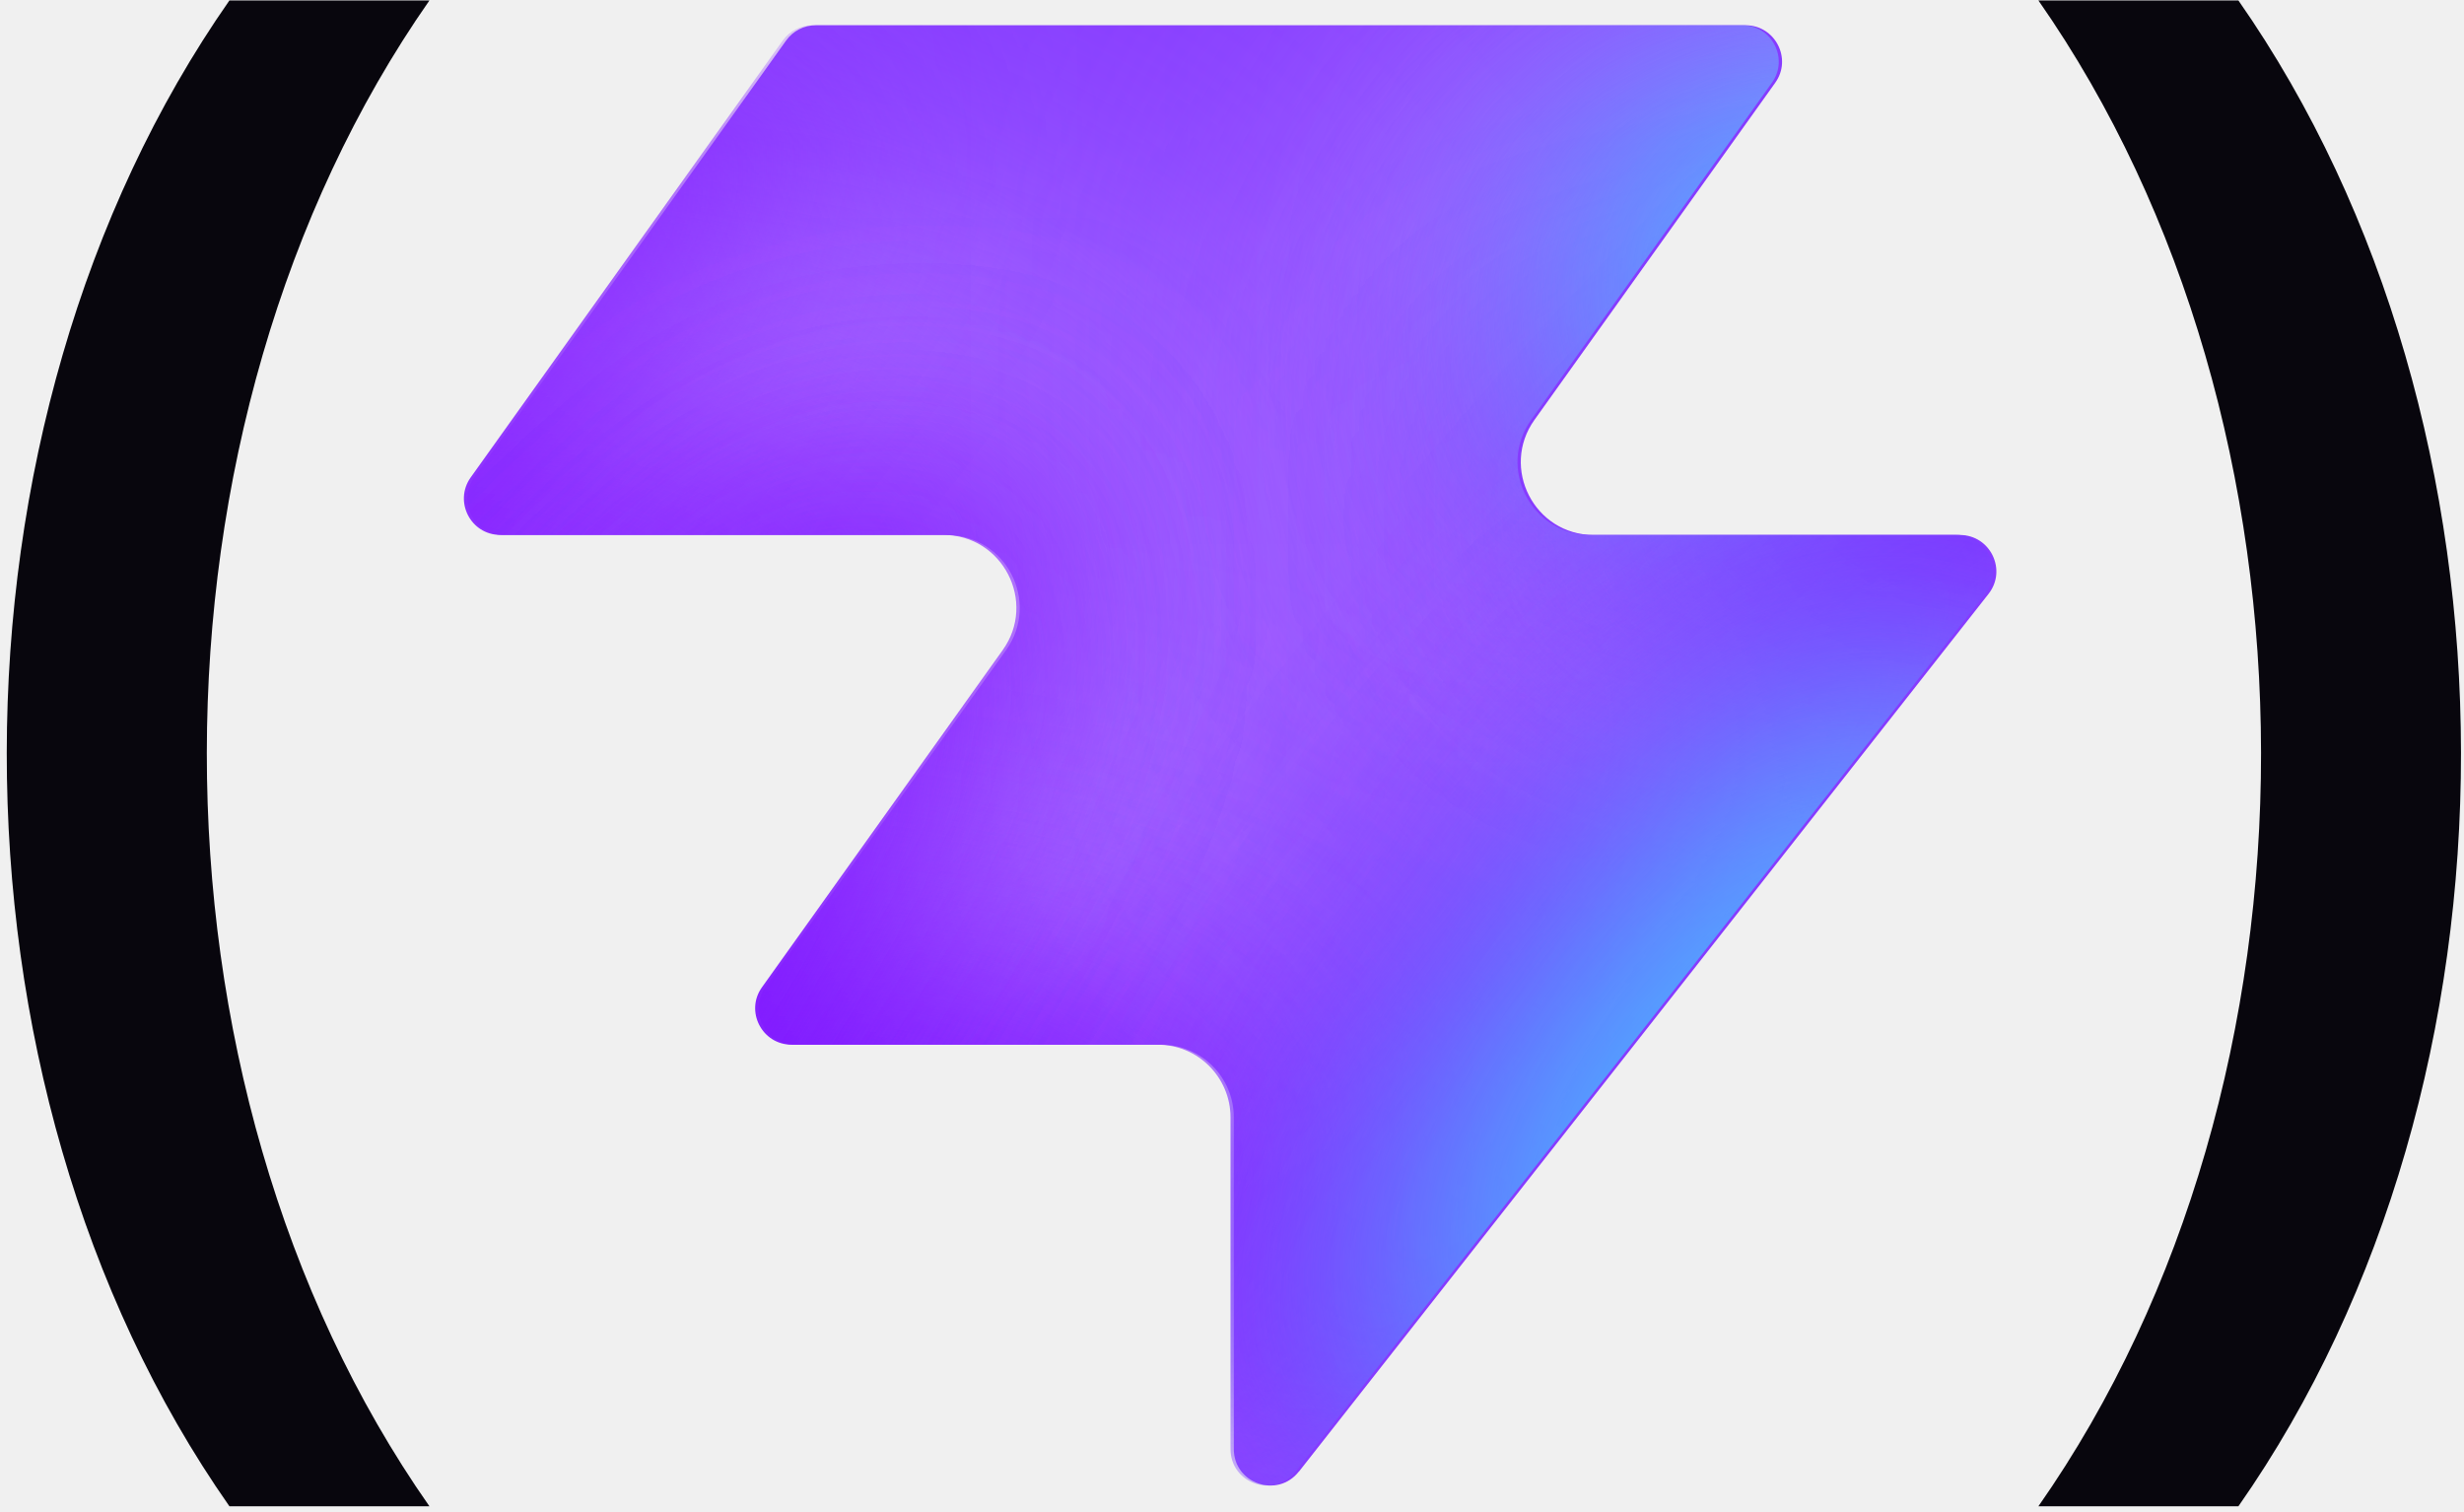
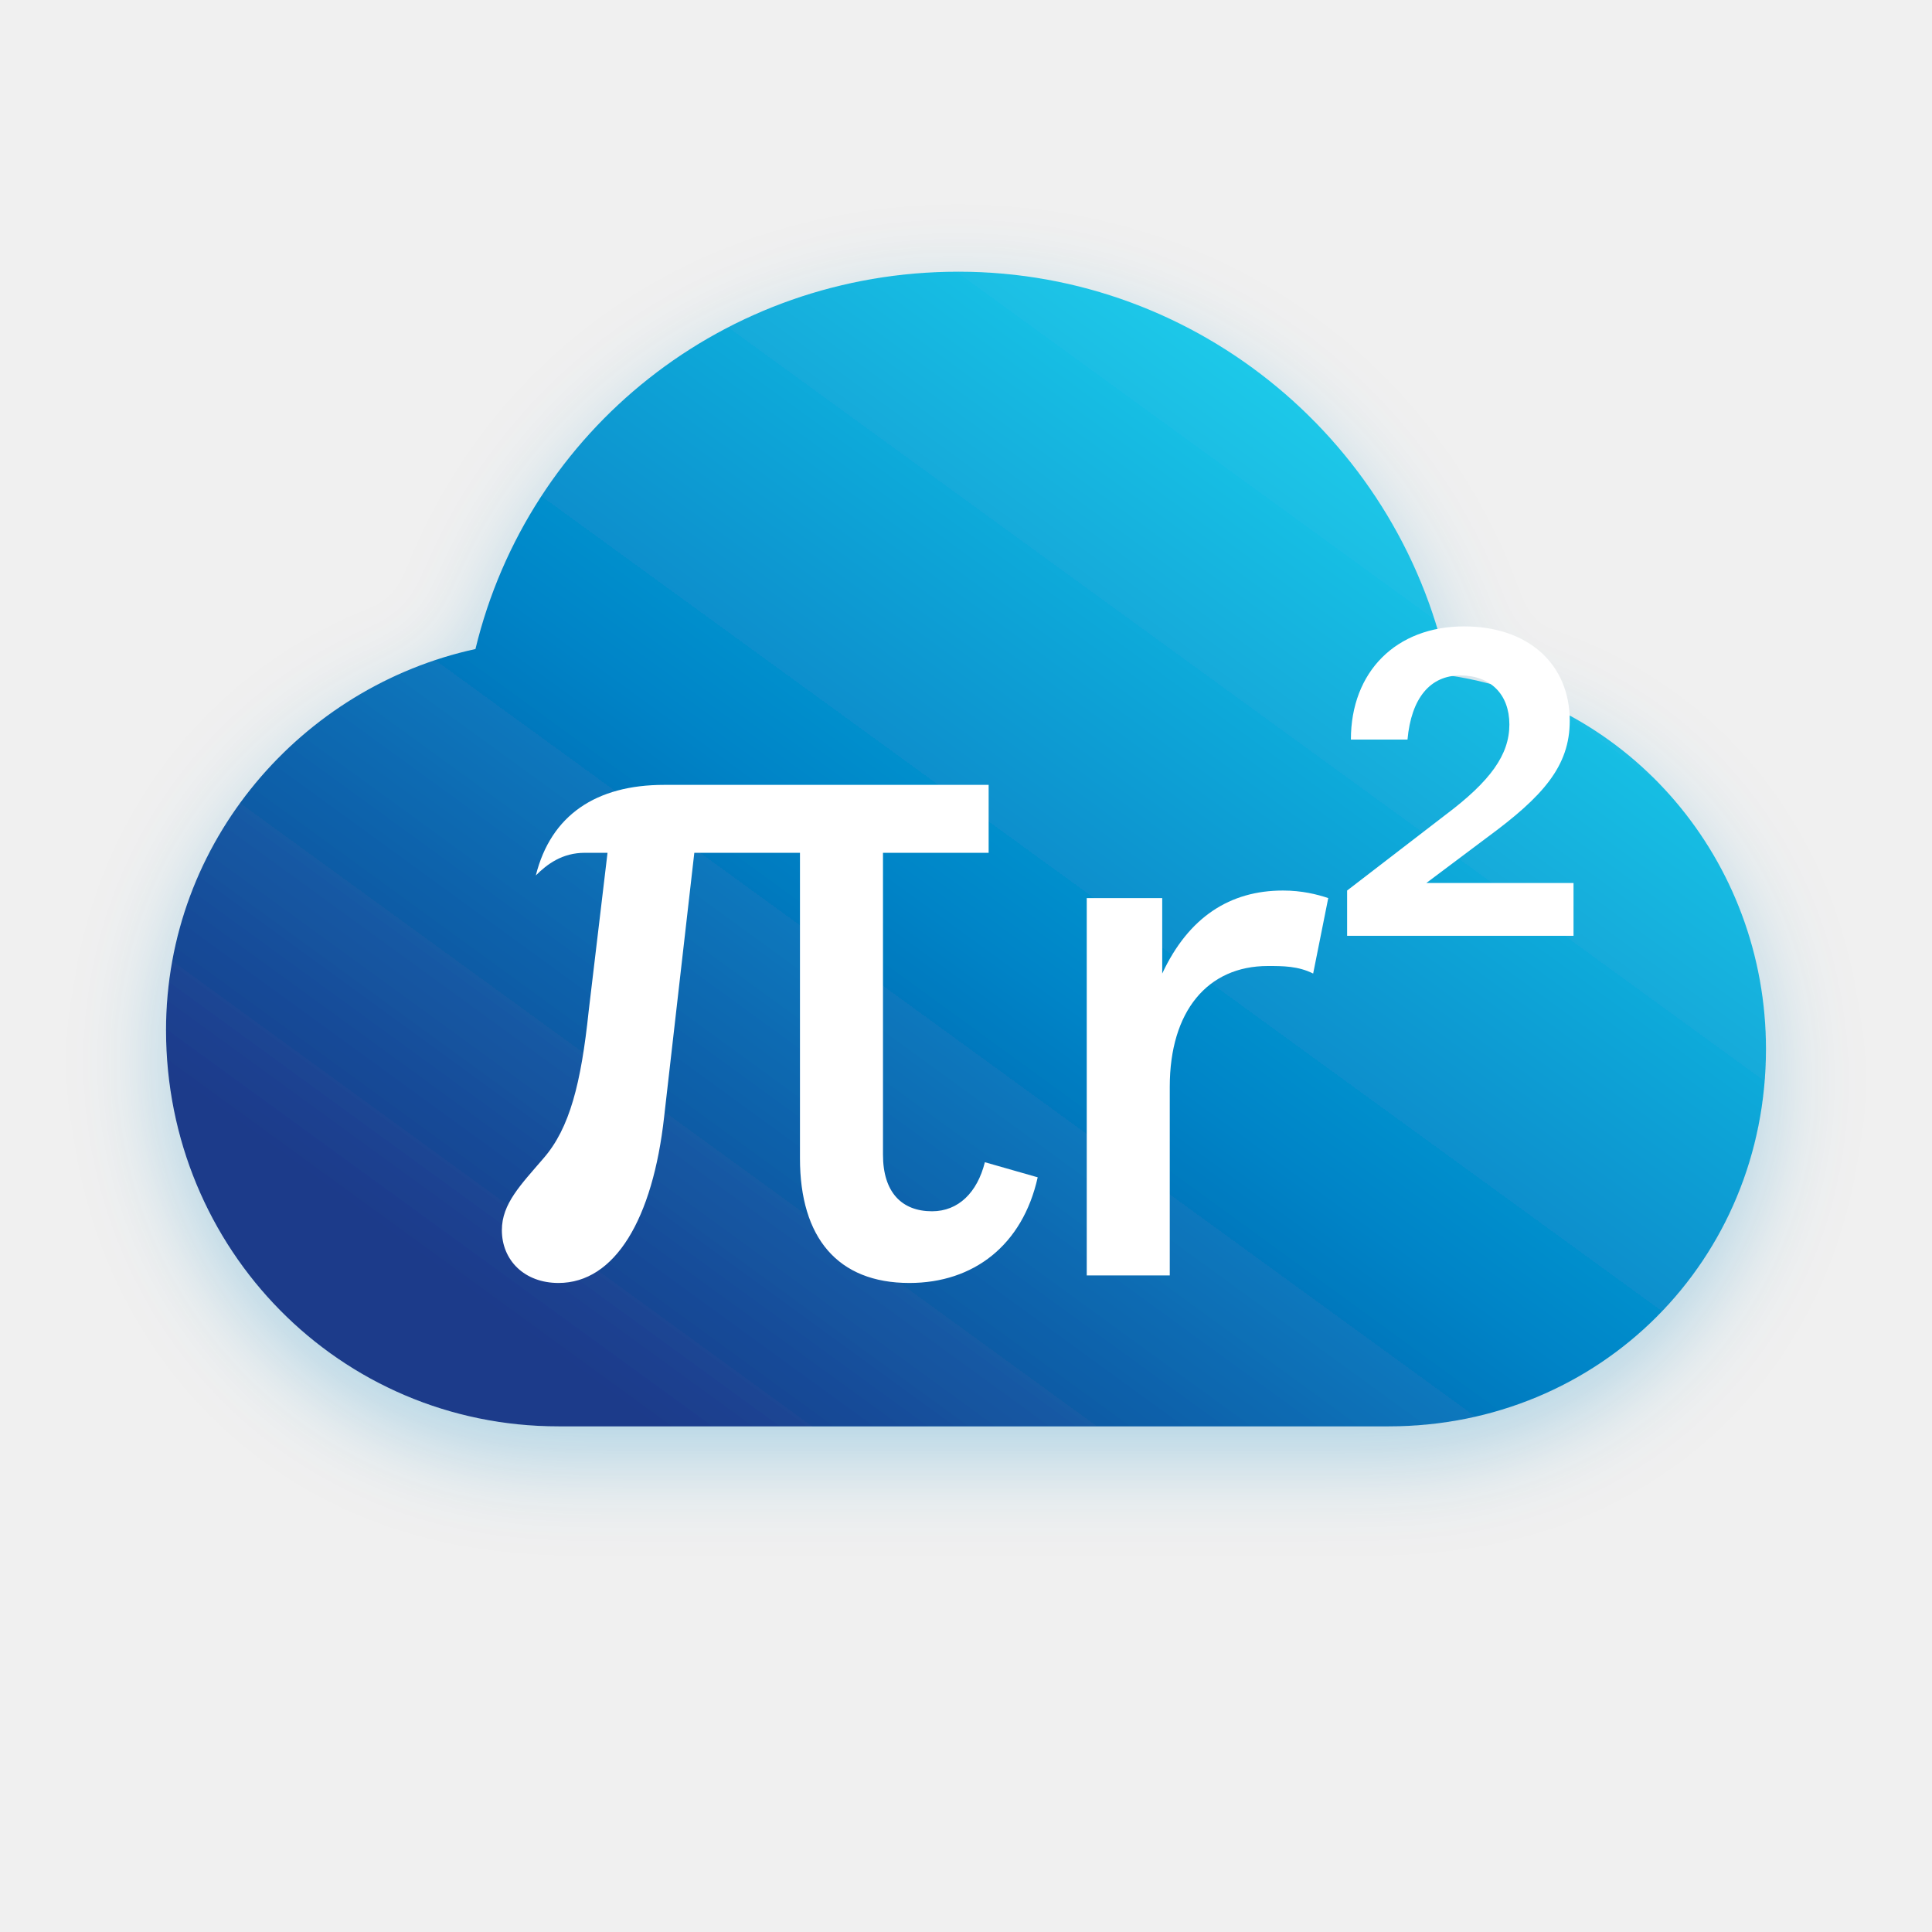
- <svg xmlns="http://www.w3.org/2000/svg" width="256px" height="157px" viewBox="0 0 256 157" preserveAspectRatio="xMidYMid">
-   <path d="M 134.946 152.88 C 132.727 155.703 128.19 154.133 128.19 150.545 L 128.19 116.095 C 128.19 111.918 124.806 108.534 120.627 108.534 L 82.59 108.534 C 79.515 108.534 77.722 105.054 79.515 102.554 L 104.522 67.542 C 108.103 62.535 104.522 55.579 98.364 55.579 L 52.33 55.579 C 49.255 55.579 47.463 52.1 49.255 49.601 L 81.675 4.209 C 82.388 3.215 83.534 2.624 84.751 2.624 L 181.36 2.624 C 184.437 2.624 186.229 6.103 184.437 8.602 L 159.429 43.614 C 155.849 48.62 159.429 55.579 165.587 55.579 L 203.625 55.579 C 206.78 55.579 208.552 59.215 206.6 61.701 L 134.953 152.887 L 134.946 152.88 Z" fill="#863BFF" style="stroke-width: 10.429;" />
-   <g mask="url(#mask0_242_20653)" transform="matrix(10.4296, 0, 0, 10.4296, -646.6761, 0.045334)">
-     <g filter="url(#filter0_f_242_20653)">
-       <ellipse cx="1.766" cy="4.714" rx="1.766" ry="4.714" transform="matrix(0.00324134 0.999995 0.999995 -0.00324134 65.1924 10.3508)" fill="#EDE6FF" />
-     </g>
-     <g filter="url(#filter1_f_242_20653)">
-       <ellipse cx="3.334" cy="9.57" rx="3.334" ry="9.57" transform="matrix(0.00324134 0.999995 0.999995 -0.00324134 54.0166 2.77428)" fill="#EDE6FF" />
-     </g>
-     <g filter="url(#filter2_f_242_20653)">
-       <ellipse cx="1.766" cy="9.774" rx="1.766" ry="9.774" transform="matrix(0.00324134 0.999995 0.999995 -0.00324134 53.6514 3.87662)" fill="#7E14FF" />
-     </g>
-     <g filter="url(#filter3_f_242_20653)">
-       <ellipse cx="1.766" cy="9.81" rx="1.766" ry="9.81" transform="matrix(0.00324134 0.999995 0.999995 -0.00324134 55.125 9.64699)" fill="#7E14FF" />
-     </g>
-     <g filter="url(#filter4_f_242_20653)">
-       <ellipse cx="1.766" cy="9.81" rx="1.766" ry="9.81" transform="matrix(0.00324134 0.999995 0.999995 -0.00324134 55.6162 10.0153)" fill="#7E14FF" />
-     </g>
-     <g filter="url(#filter5_f_242_20653)">
-       <ellipse cx="4.511" cy="7.078" rx="4.511" ry="7.078" transform="matrix(0.0584509 -0.99829 -0.99829 -0.0584509 90.4609 8.85927)" fill="#EDE6FF" />
-     </g>
-     <g filter="url(#filter6_f_242_20653)">
-       <ellipse cx="1.113" cy="6.893" rx="1.113" ry="6.893" transform="matrix(-0.0172986 -0.99985 -0.99985 0.0172986 90.9238 6.03786)" fill="#7E14FF" />
-     </g>
-     <g filter="url(#filter7_f_242_20653)">
-       <ellipse cx="1.113" cy="6.893" rx="1.113" ry="6.893" transform="matrix(-0.0172986 -0.99985 -0.99985 0.0172986 90.9238 6.03786)" fill="#7E14FF" />
-     </g>
-     <g filter="url(#filter8_f_242_20653)">
-       <ellipse cx="66.749" cy="3.123" rx="1.413" ry="9.332" transform="rotate(39.5103 66.7487 3.12336)" fill="#7E14FF" />
-     </g>
-     <g filter="url(#filter9_f_242_20653)">
-       <ellipse cx="81.86" cy="-1.706" rx="1.413" ry="9.332" transform="rotate(37.8923 81.8602 -1.70576)" fill="#7E14FF" />
-     </g>
-     <g filter="url(#filter10_f_242_20653)">
-       <ellipse cx="79.902" cy="2.278" rx="1.914" ry="3.099" transform="rotate(37.8923 79.9017 2.27762)" fill="#47BFFF" />
-     </g>
-     <g filter="url(#filter11_f_242_20653)">
-       <ellipse cx="66.022" cy="12.536" rx="1.413" ry="9.332" transform="rotate(37.8923 66.0223 12.536)" fill="#7E14FF" />
-     </g>
-     <g filter="url(#filter12_f_242_20653)">
-       <ellipse cx="66.022" cy="12.536" rx="1.413" ry="9.332" transform="rotate(37.8923 66.0223 12.536)" fill="#7E14FF" />
-     </g>
-     <g filter="url(#filter13_f_242_20653)">
-       <ellipse cx="78.055" cy="9.835" rx="1.413" ry="9.332" transform="rotate(37.8923 78.0545 9.83499)" fill="#7E14FF" />
-     </g>
-     <g filter="url(#filter14_f_242_20653)">
-       <ellipse cx="78.941" cy="10.634" rx="1.914" ry="4.904" transform="rotate(37.8923 78.9411 10.6343)" fill="#47BFFF" />
-     </g>
-   </g>
-   <path d="M 23.837 0.046 C -6.92 44.069 -7.098 112.307 23.837 156.489 L 44.617 156.489 C 13.689 112.307 13.867 44.069 44.617 0.046 L 23.837 0.046 Z" fill="#08060D" style="stroke-width: 10.429;" />
-   <path d="M 232.56 0.046 L 211.781 0.046 C 242.534 44.069 242.716 112.307 211.781 156.489 L 232.56 156.489 C 263.487 112.307 263.307 44.069 232.56 0.046 Z" fill="#08060D" style="stroke-width: 10.429;" />
-   <mask id="mask0_242_20653" style="mask-type:alpha" maskUnits="userSpaceOnUse" x="66" y="0" width="16" height="15">
-     <path d="M74.909 14.654C74.697 14.925 74.262 14.774 74.262 14.43V11.127C74.262 10.726 73.937 10.402 73.537 10.402H69.89C69.595 10.402 69.423 10.068 69.595 9.829L71.992 6.472C72.336 5.992 71.992 5.324 71.402 5.324H66.988C66.693 5.324 66.522 4.991 66.693 4.751L69.802 0.399C69.87 0.304 69.98 0.247 70.097 0.247H79.36C79.655 0.247 79.827 0.581 79.655 0.82L77.257 4.177C76.914 4.657 77.257 5.324 77.847 5.324H81.495C81.797 5.324 81.967 5.673 81.78 5.911L74.91 14.655L74.909 14.654Z" fill="black" />
-   </mask>
+ <svg xmlns="http://www.w3.org/2000/svg" viewBox="0 0 512 512" width="100%" height="100%">
  <defs>
-     <filter id="filter0_f_242_20653" x="60.287" y="5.424" width="19.25" height="13.354" filterUnits="userSpaceOnUse" color-interpolation-filters="sRGB">
-       <feFlood flood-opacity="0" result="BackgroundImageFix" />
-       <feBlend mode="normal" in="SourceGraphic" in2="BackgroundImageFix" result="shape" />
-       <feGaussianBlur stdDeviation="2.455" result="effect1_foregroundBlur_242_20653" />
-     </filter>
-     <filter id="filter1_f_242_20653" x="49.116" y="-2.168" width="28.962" height="16.49" filterUnits="userSpaceOnUse" color-interpolation-filters="sRGB">
-       <feFlood flood-opacity="0" result="BackgroundImageFix" />
-       <feBlend mode="normal" in="SourceGraphic" in2="BackgroundImageFix" result="shape" />
-       <feGaussianBlur stdDeviation="2.455" result="effect1_foregroundBlur_242_20653" />
-     </filter>
-     <filter id="filter2_f_242_20653" x="50.711" y="0.898" width="25.44" height="9.425" filterUnits="userSpaceOnUse" color-interpolation-filters="sRGB">
-       <feFlood flood-opacity="0" result="BackgroundImageFix" />
-       <feBlend mode="normal" in="SourceGraphic" in2="BackgroundImageFix" result="shape" />
-       <feGaussianBlur stdDeviation="1.473" result="effect1_foregroundBlur_242_20653" />
-     </filter>
-     <filter id="filter3_f_242_20653" x="52.184" y="6.668" width="25.512" height="9.425" filterUnits="userSpaceOnUse" color-interpolation-filters="sRGB">
-       <feFlood flood-opacity="0" result="BackgroundImageFix" />
-       <feBlend mode="normal" in="SourceGraphic" in2="BackgroundImageFix" result="shape" />
-       <feGaussianBlur stdDeviation="1.473" result="effect1_foregroundBlur_242_20653" />
-     </filter>
-     <filter id="filter4_f_242_20653" x="52.675" y="7.037" width="25.512" height="9.425" filterUnits="userSpaceOnUse" color-interpolation-filters="sRGB">
-       <feFlood flood-opacity="0" result="BackgroundImageFix" />
-       <feBlend mode="normal" in="SourceGraphic" in2="BackgroundImageFix" result="shape" />
-       <feGaussianBlur stdDeviation="1.473" result="effect1_foregroundBlur_242_20653" />
-     </filter>
-     <filter id="filter5_f_242_20653" x="71.677" y="-5.492" width="23.963" height="18.867" filterUnits="userSpaceOnUse" color-interpolation-filters="sRGB">
-       <feFlood flood-opacity="0" result="BackgroundImageFix" />
-       <feBlend mode="normal" in="SourceGraphic" in2="BackgroundImageFix" result="shape" />
-       <feGaussianBlur stdDeviation="2.455" result="effect1_foregroundBlur_242_20653" />
-     </filter>
-     <filter id="filter6_f_242_20653" x="74.174" y="0.979" width="19.676" height="8.131" filterUnits="userSpaceOnUse" color-interpolation-filters="sRGB">
-       <feFlood flood-opacity="0" result="BackgroundImageFix" />
-       <feBlend mode="normal" in="SourceGraphic" in2="BackgroundImageFix" result="shape" />
-       <feGaussianBlur stdDeviation="1.473" result="effect1_foregroundBlur_242_20653" />
-     </filter>
-     <filter id="filter7_f_242_20653" x="74.174" y="0.979" width="19.676" height="8.131" filterUnits="userSpaceOnUse" color-interpolation-filters="sRGB">
-       <feFlood flood-opacity="0" result="BackgroundImageFix" />
-       <feBlend mode="normal" in="SourceGraphic" in2="BackgroundImageFix" result="shape" />
-       <feGaussianBlur stdDeviation="1.473" result="effect1_foregroundBlur_242_20653" />
-     </filter>
-     <filter id="filter8_f_242_20653" x="57.765" y="-7.079" width="17.967" height="20.405" filterUnits="userSpaceOnUse" color-interpolation-filters="sRGB">
-       <feFlood flood-opacity="0" result="BackgroundImageFix" />
-       <feBlend mode="normal" in="SourceGraphic" in2="BackgroundImageFix" result="shape" />
-       <feGaussianBlur stdDeviation="1.473" result="effect1_foregroundBlur_242_20653" />
-     </filter>
-     <filter id="filter9_f_242_20653" x="73.074" y="-12.068" width="17.573" height="20.725" filterUnits="userSpaceOnUse" color-interpolation-filters="sRGB">
-       <feFlood flood-opacity="0" result="BackgroundImageFix" />
-       <feBlend mode="normal" in="SourceGraphic" in2="BackgroundImageFix" result="shape" />
-       <feGaussianBlur stdDeviation="1.473" result="effect1_foregroundBlur_242_20653" />
-     </filter>
-     <filter id="filter10_f_242_20653" x="74.525" y="-3.383" width="10.754" height="11.321" filterUnits="userSpaceOnUse" color-interpolation-filters="sRGB">
-       <feFlood flood-opacity="0" result="BackgroundImageFix" />
-       <feBlend mode="normal" in="SourceGraphic" in2="BackgroundImageFix" result="shape" />
-       <feGaussianBlur stdDeviation="1.473" result="effect1_foregroundBlur_242_20653" />
-     </filter>
-     <filter id="filter11_f_242_20653" x="57.236" y="2.174" width="17.573" height="20.725" filterUnits="userSpaceOnUse" color-interpolation-filters="sRGB">
-       <feFlood flood-opacity="0" result="BackgroundImageFix" />
-       <feBlend mode="normal" in="SourceGraphic" in2="BackgroundImageFix" result="shape" />
-       <feGaussianBlur stdDeviation="1.473" result="effect1_foregroundBlur_242_20653" />
-     </filter>
-     <filter id="filter12_f_242_20653" x="57.236" y="2.174" width="17.573" height="20.725" filterUnits="userSpaceOnUse" color-interpolation-filters="sRGB">
-       <feFlood flood-opacity="0" result="BackgroundImageFix" />
-       <feBlend mode="normal" in="SourceGraphic" in2="BackgroundImageFix" result="shape" />
-       <feGaussianBlur stdDeviation="1.473" result="effect1_foregroundBlur_242_20653" />
-     </filter>
-     <filter id="filter13_f_242_20653" x="69.268" y="-0.527" width="17.573" height="20.725" filterUnits="userSpaceOnUse" color-interpolation-filters="sRGB">
-       <feFlood flood-opacity="0" result="BackgroundImageFix" />
-       <feBlend mode="normal" in="SourceGraphic" in2="BackgroundImageFix" result="shape" />
-       <feGaussianBlur stdDeviation="1.473" result="effect1_foregroundBlur_242_20653" />
-     </filter>
-     <filter id="filter14_f_242_20653" x="72.624" y="3.642" width="12.634" height="13.985" filterUnits="userSpaceOnUse" color-interpolation-filters="sRGB">
-       <feFlood flood-opacity="0" result="BackgroundImageFix" />
-       <feBlend mode="normal" in="SourceGraphic" in2="BackgroundImageFix" result="shape" />
-       <feGaussianBlur stdDeviation="1.473" result="effect1_foregroundBlur_242_20653" />
+     <linearGradient id="cloudGrad" x1="15%" y1="85%" x2="85%" y2="15%">
+       <stop offset="0%" stop-color="#1E3A8A" />
+       <stop offset="45%" stop-color="#0284C7" />
+       <stop offset="100%" stop-color="#22D3EE" />
+     </linearGradient>
+     <filter id="softGlow" x="-15%" y="-15%" width="130%" height="130%">
+       <feDropShadow dx="0" dy="8" stdDeviation="12" flood-color="#0284C7" flood-opacity="0.28" />
    </filter>
  </defs>
+   <path d="M 148 378            L 368 378            C 424 378 468 334 468 278            C 468 228 432 186 384 179            C 372 118 318 72 254 72            C 192 72 140 114 126 172            C 80 182 44 223 44 273            C 44 331 90 378 148 378 Z" fill="url(#cloudGrad)" filter="url(#softGlow)" />
+   <path d="M 142 232            C 146 216 158 208 176 208            L 262 208            L 262 226            L 234 226            L 234 306            C 234 316 239 321 247 321            C 254 321 259 316 261 308            L 275 312            C 271 330 258 340 241 340            C 222 340 212 328 212 307            L 212 226            L 184 226            L 176 296            C 173 323 163 340 148 340            C 139 340 133 334 133 326            C 133 319 138 314 144 307            C 151 299 154 287 156 268            L 161 226            L 155 226            C 149 226 145 229 142 232 Z" fill="#FFFFFF" />
+   <path d="M 288 238            L 308 238            L 308 258            C 315 243 326 236 340 236            C 345 236 349 237 352 238            L 348 258            C 344 256 340 256 336 256            C 320 256 310 268 310 288            L 310 338            L 288 338 Z" fill="#FFFFFF" />
+   <path d="M 358 196            C 358 178 370 166 388 166            C 405 166 416 176 416 191            C 416 203 409 211 394 222            L 378 234            L 417 234            L 417 248            L 357 248            L 357 236            L 383 216            C 395 207 400 200 400 192            C 400 184 395 179 387 179            C 379 179 374 185 373 196 Z" fill="#FFFFFF" />
</svg>
